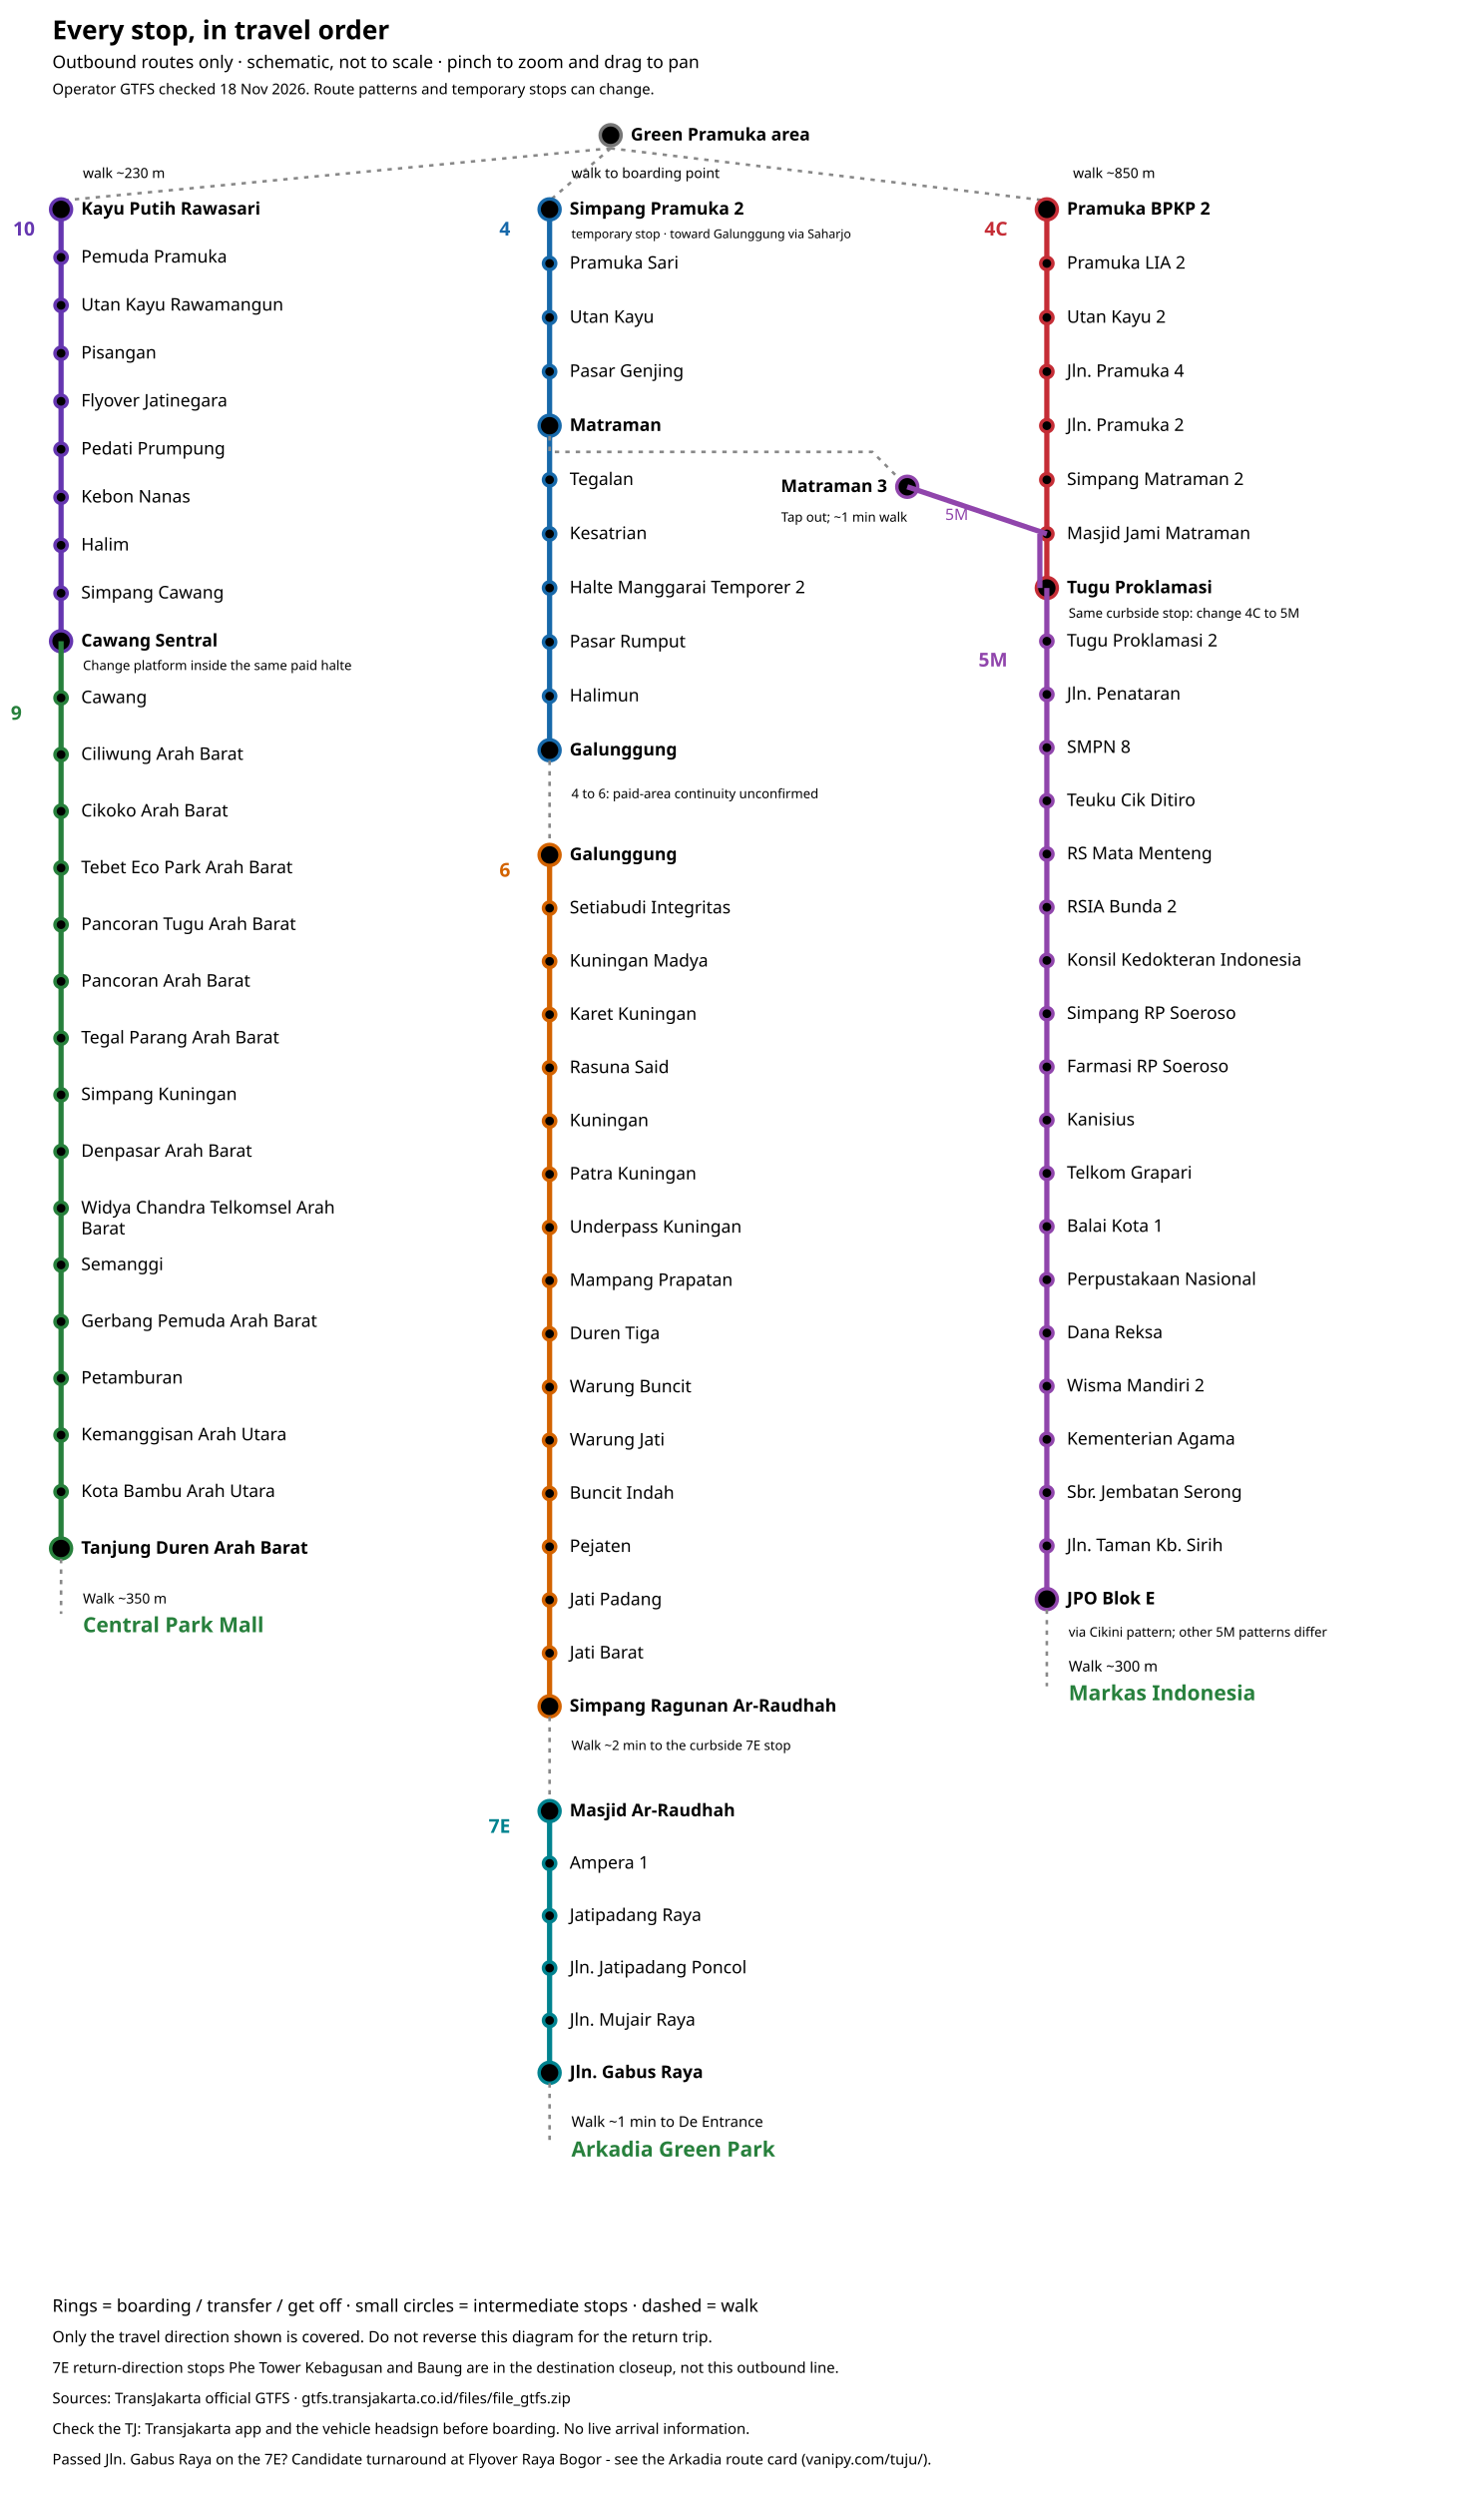
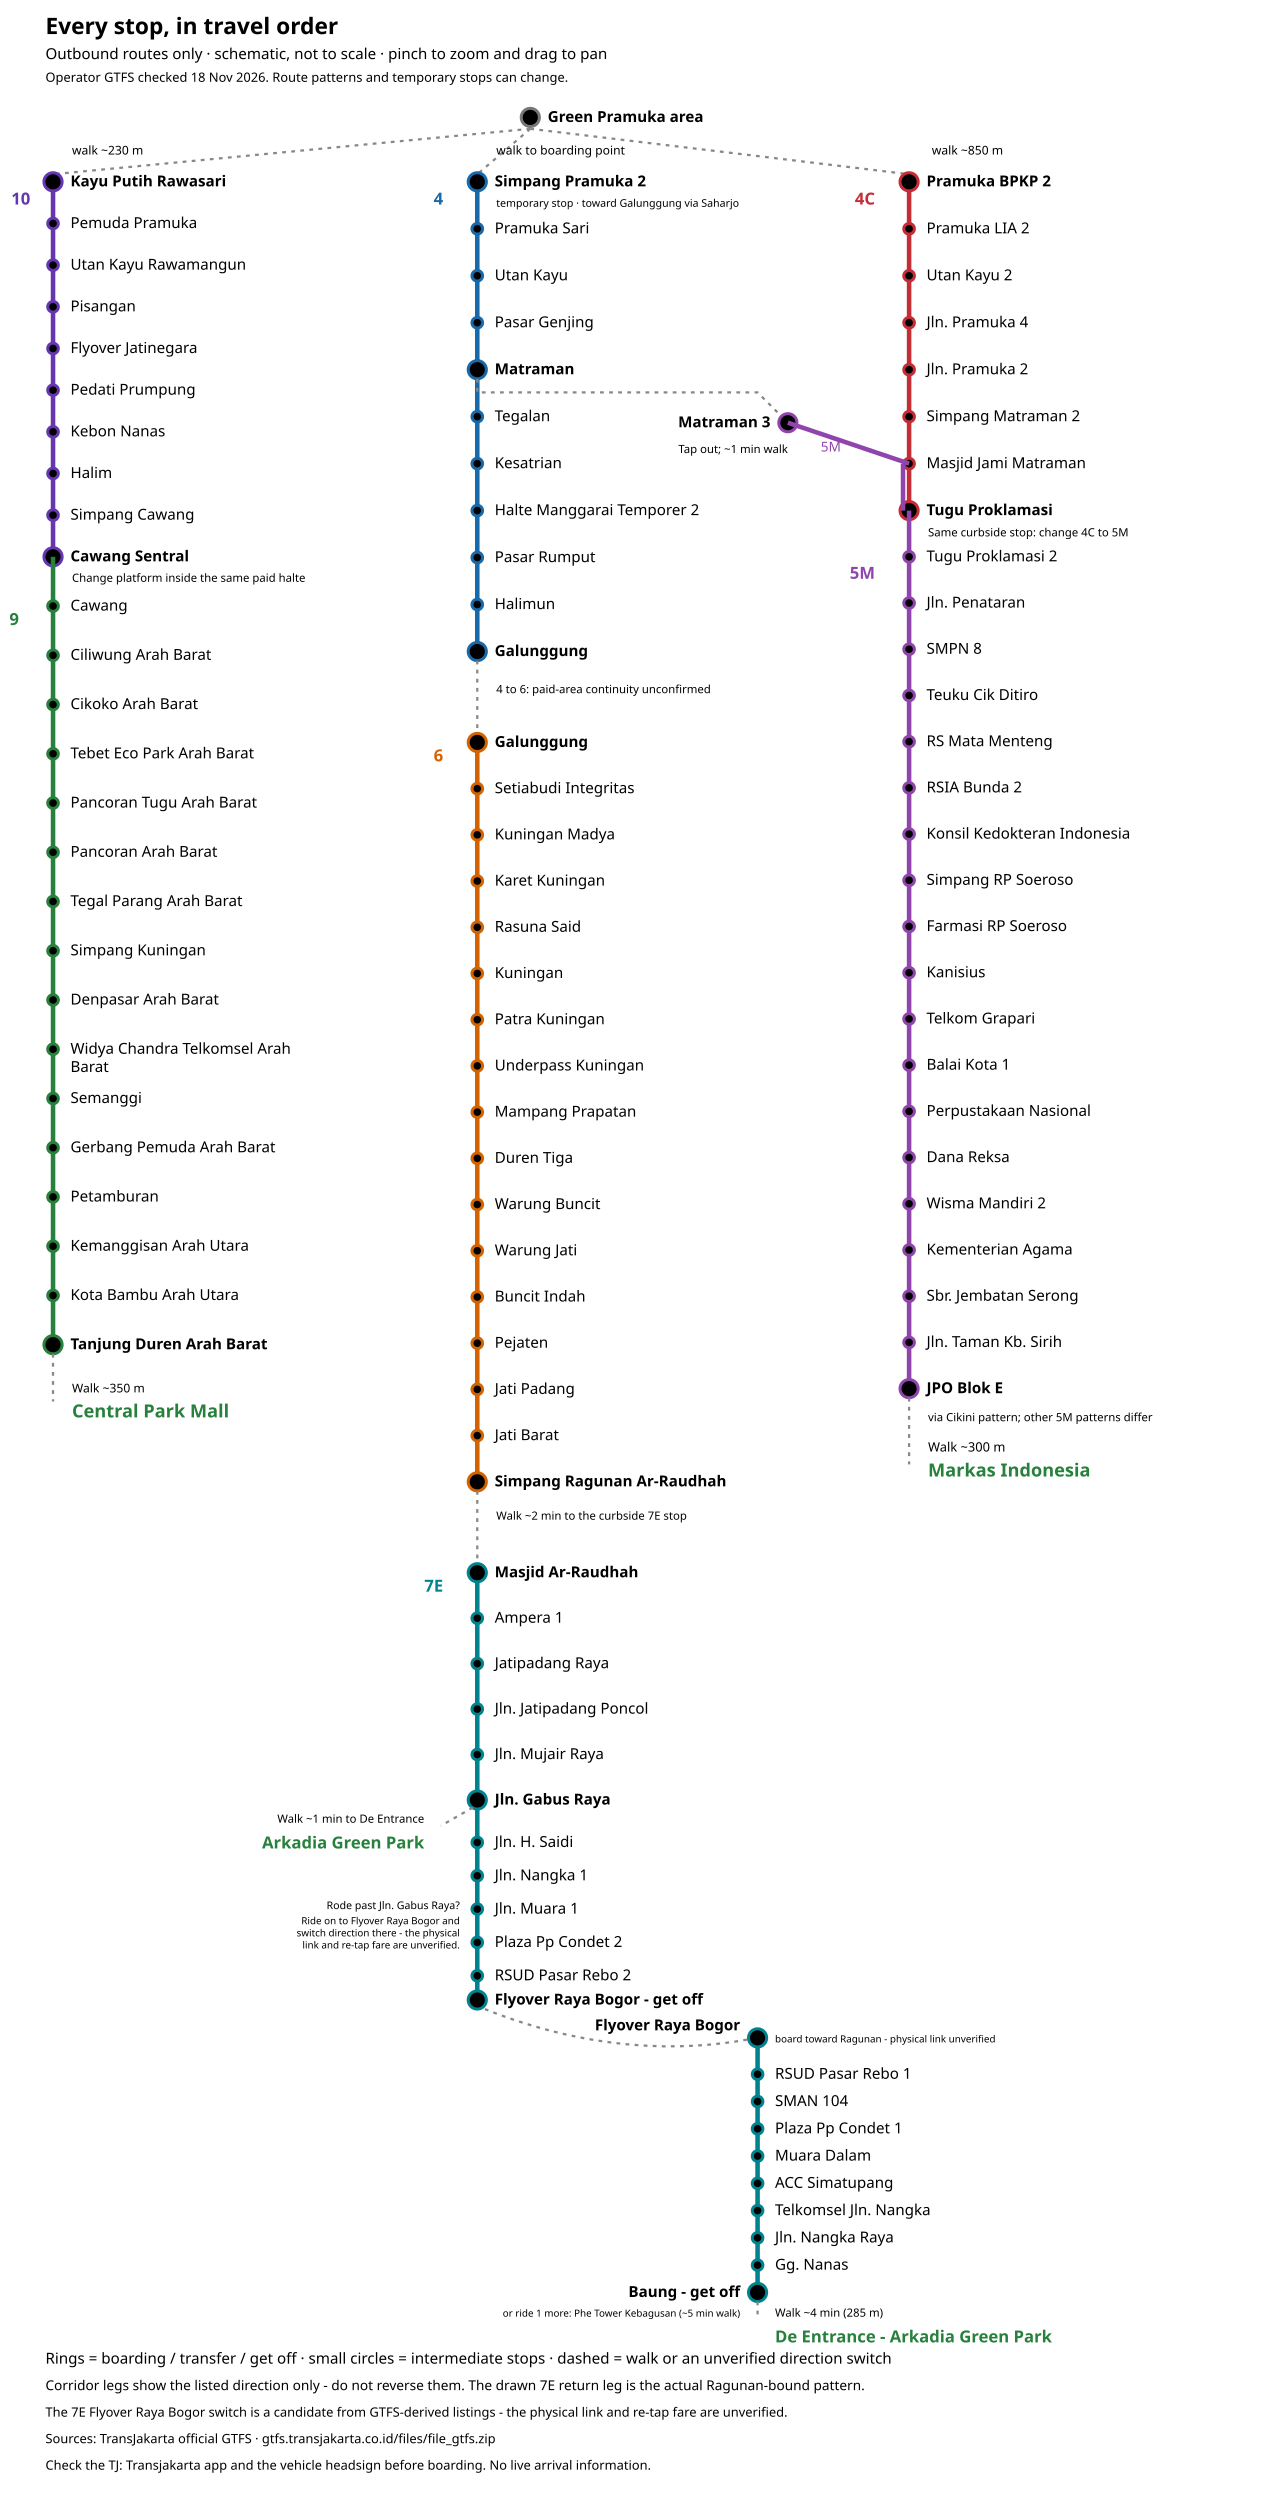
- <svg xmlns="http://www.w3.org/2000/svg" viewBox="0 0 1700 2860" role="img" aria-labelledby="all-stops-title all-stops-desc" font-family="system-ui, sans-serif">
+ <svg xmlns="http://www.w3.org/2000/svg" viewBox="0 0 1700 3300" role="img" aria-labelledby="all-stops-title all-stops-desc" font-family="system-ui, sans-serif">
  <text x="60" y="45" font-size="30" fill="currentColor" text-anchor="start" font-weight="600">Every stop, in travel order</text>
  <text x="60" y="78" font-size="20" fill="currentColor" text-anchor="start" font-weight="normal">Outbound routes only · schematic, not to scale · pinch to zoom and drag to pan</text>
  <text x="60" y="108" font-size="17" fill="currentColor" text-anchor="start" font-weight="normal">Operator GTFS checked 18 Nov 2026. Route patterns and temporary stops can change.</text>
  <circle cx="700" cy="155" r="12" fill="Canvas" stroke="#777" stroke-width="4" />
  <text x="723" y="161" font-size="20" fill="currentColor" text-anchor="start" font-weight="600">Green Pramuka area</text>
  <path d="M 700 170 L 70 230" fill="none" stroke="#888" stroke-width="3" stroke-dasharray="5 7" />
  <path d="M 700 170 L 630 230" fill="none" stroke="#888" stroke-width="3" stroke-dasharray="5 7" />
  <path d="M 700 170 L 1200 230" fill="none" stroke="#888" stroke-width="3" stroke-dasharray="5 7" />
  <text x="95" y="204" font-size="16" fill="currentColor" text-anchor="start" font-weight="normal">walk ~230 m</text>
  <text x="655" y="204" font-size="16" fill="currentColor" text-anchor="start" font-weight="normal">walk to boarding point</text>
  <text x="1230" y="204" font-size="16" fill="currentColor" text-anchor="start" font-weight="normal">walk ~850 m</text>
  <text x="40" y="270" font-size="22" fill="#6536b0" text-anchor="end" font-weight="600">10</text>
  <path d="M 70 240 L 70 735" fill="none" stroke="#6536b0" stroke-width="6" />
  <circle cx="70" cy="240" r="12" fill="Canvas" stroke="#6536b0" stroke-width="4" />
  <text x="93" y="246" font-size="20" fill="currentColor" text-anchor="start" font-weight="600">Kayu Putih Rawasari</text>
  <circle cx="70" cy="295" r="7" fill="Canvas" stroke="#6536b0" stroke-width="4" />
  <text x="93" y="301" font-size="20" fill="currentColor" text-anchor="start" font-weight="normal">Pemuda Pramuka</text>
  <circle cx="70" cy="350" r="7" fill="Canvas" stroke="#6536b0" stroke-width="4" />
  <text x="93" y="356" font-size="20" fill="currentColor" text-anchor="start" font-weight="normal">Utan Kayu Rawamangun</text>
  <circle cx="70" cy="405" r="7" fill="Canvas" stroke="#6536b0" stroke-width="4" />
  <text x="93" y="411" font-size="20" fill="currentColor" text-anchor="start" font-weight="normal">Pisangan</text>
  <circle cx="70" cy="460" r="7" fill="Canvas" stroke="#6536b0" stroke-width="4" />
  <text x="93" y="466" font-size="20" fill="currentColor" text-anchor="start" font-weight="normal">Flyover Jatinegara</text>
  <circle cx="70" cy="515" r="7" fill="Canvas" stroke="#6536b0" stroke-width="4" />
  <text x="93" y="521" font-size="20" fill="currentColor" text-anchor="start" font-weight="normal">Pedati Prumpung</text>
  <circle cx="70" cy="570" r="7" fill="Canvas" stroke="#6536b0" stroke-width="4" />
  <text x="93" y="576" font-size="20" fill="currentColor" text-anchor="start" font-weight="normal">Kebon Nanas</text>
  <circle cx="70" cy="625" r="7" fill="Canvas" stroke="#6536b0" stroke-width="4" />
  <text x="93" y="631" font-size="20" fill="currentColor" text-anchor="start" font-weight="normal">Halim</text>
  <circle cx="70" cy="680" r="7" fill="Canvas" stroke="#6536b0" stroke-width="4" />
  <text x="93" y="686" font-size="20" fill="currentColor" text-anchor="start" font-weight="normal">Simpang Cawang</text>
  <circle cx="70" cy="735" r="12" fill="Canvas" stroke="#6536b0" stroke-width="4" />
  <text x="93" y="741" font-size="20" fill="currentColor" text-anchor="start" font-weight="600">Cawang Sentral</text>
  <text x="95" y="768" font-size="15" fill="currentColor" text-anchor="start" font-weight="normal">Change platform inside the same paid halte</text>
  <text x="25" y="825" font-size="22" fill="#27803c" text-anchor="end" font-weight="600">9</text>
  <path d="M 70 735 L 70 1775" fill="none" stroke="#27803c" stroke-width="6" />
  <circle cx="70" cy="800" r="7" fill="Canvas" stroke="#27803c" stroke-width="4" />
  <text x="93" y="806" font-size="20" fill="currentColor" text-anchor="start" font-weight="normal">Cawang</text>
  <circle cx="70" cy="865" r="7" fill="Canvas" stroke="#27803c" stroke-width="4" />
  <text x="93" y="871" font-size="20" fill="currentColor" text-anchor="start" font-weight="normal">Ciliwung Arah Barat</text>
  <circle cx="70" cy="930" r="7" fill="Canvas" stroke="#27803c" stroke-width="4" />
  <text x="93" y="936" font-size="20" fill="currentColor" text-anchor="start" font-weight="normal">Cikoko Arah Barat</text>
  <circle cx="70" cy="995" r="7" fill="Canvas" stroke="#27803c" stroke-width="4" />
  <text x="93" y="1001" font-size="20" fill="currentColor" text-anchor="start" font-weight="normal">Tebet Eco Park Arah Barat</text>
  <circle cx="70" cy="1060" r="7" fill="Canvas" stroke="#27803c" stroke-width="4" />
  <text x="93" y="1066" font-size="20" fill="currentColor" text-anchor="start" font-weight="normal">Pancoran Tugu Arah Barat</text>
  <circle cx="70" cy="1125" r="7" fill="Canvas" stroke="#27803c" stroke-width="4" />
  <text x="93" y="1131" font-size="20" fill="currentColor" text-anchor="start" font-weight="normal">Pancoran Arah Barat</text>
  <circle cx="70" cy="1190" r="7" fill="Canvas" stroke="#27803c" stroke-width="4" />
  <text x="93" y="1196" font-size="20" fill="currentColor" text-anchor="start" font-weight="normal">Tegal Parang Arah Barat</text>
  <circle cx="70" cy="1255" r="7" fill="Canvas" stroke="#27803c" stroke-width="4" />
  <text x="93" y="1261" font-size="20" fill="currentColor" text-anchor="start" font-weight="normal">Simpang Kuningan</text>
  <circle cx="70" cy="1320" r="7" fill="Canvas" stroke="#27803c" stroke-width="4" />
  <text x="93" y="1326" font-size="20" fill="currentColor" text-anchor="start" font-weight="normal">Denpasar Arah Barat</text>
  <circle cx="70" cy="1385" r="7" fill="Canvas" stroke="#27803c" stroke-width="4" />
  <text x="93" y="1391" font-size="20" fill="currentColor" text-anchor="start" font-weight="normal">Widya Chandra Telkomsel Arah</text>
  <text x="93" y="1415" font-size="20" fill="currentColor" text-anchor="start" font-weight="normal">Barat</text>
  <circle cx="70" cy="1450" r="7" fill="Canvas" stroke="#27803c" stroke-width="4" />
  <text x="93" y="1456" font-size="20" fill="currentColor" text-anchor="start" font-weight="normal">Semanggi</text>
  <circle cx="70" cy="1515" r="7" fill="Canvas" stroke="#27803c" stroke-width="4" />
  <text x="93" y="1521" font-size="20" fill="currentColor" text-anchor="start" font-weight="normal">Gerbang Pemuda Arah Barat</text>
  <circle cx="70" cy="1580" r="7" fill="Canvas" stroke="#27803c" stroke-width="4" />
  <text x="93" y="1586" font-size="20" fill="currentColor" text-anchor="start" font-weight="normal">Petamburan</text>
  <circle cx="70" cy="1645" r="7" fill="Canvas" stroke="#27803c" stroke-width="4" />
  <text x="93" y="1651" font-size="20" fill="currentColor" text-anchor="start" font-weight="normal">Kemanggisan Arah Utara</text>
  <circle cx="70" cy="1710" r="7" fill="Canvas" stroke="#27803c" stroke-width="4" />
  <text x="93" y="1716" font-size="20" fill="currentColor" text-anchor="start" font-weight="normal">Kota Bambu Arah Utara</text>
  <circle cx="70" cy="1775" r="12" fill="Canvas" stroke="#27803c" stroke-width="4" />
  <text x="93" y="1781" font-size="20" fill="currentColor" text-anchor="start" font-weight="600">Tanjung Duren Arah Barat</text>
  <path d="M 70 1787 L 70 1850" fill="none" stroke="#888" stroke-width="3" stroke-dasharray="5 7" />
  <text x="95" y="1838" font-size="16" fill="currentColor" text-anchor="start" font-weight="normal">Walk ~350 m</text>
  <text x="95" y="1871" font-size="24" fill="#27803c" text-anchor="start" font-weight="600">Central Park Mall</text>
  <text x="585" y="270" font-size="22" fill="#1769aa" text-anchor="end" font-weight="600">4</text>
  <path d="M 630 240 L 630 860" fill="none" stroke="#1769aa" stroke-width="6" />
  <circle cx="630" cy="240" r="12" fill="Canvas" stroke="#1769aa" stroke-width="4" />
  <text x="653" y="246" font-size="20" fill="currentColor" text-anchor="start" font-weight="600">Simpang Pramuka 2</text>
  <circle cx="630" cy="302" r="7" fill="Canvas" stroke="#1769aa" stroke-width="4" />
  <text x="653" y="308" font-size="20" fill="currentColor" text-anchor="start" font-weight="normal">Pramuka Sari</text>
  <circle cx="630" cy="364" r="7" fill="Canvas" stroke="#1769aa" stroke-width="4" />
  <text x="653" y="370" font-size="20" fill="currentColor" text-anchor="start" font-weight="normal">Utan Kayu</text>
  <circle cx="630" cy="426" r="7" fill="Canvas" stroke="#1769aa" stroke-width="4" />
  <text x="653" y="432" font-size="20" fill="currentColor" text-anchor="start" font-weight="normal">Pasar Genjing</text>
  <circle cx="630" cy="488" r="12" fill="Canvas" stroke="#1769aa" stroke-width="4" />
  <text x="653" y="494" font-size="20" fill="currentColor" text-anchor="start" font-weight="600">Matraman</text>
  <circle cx="630" cy="550" r="7" fill="Canvas" stroke="#1769aa" stroke-width="4" />
  <text x="653" y="556" font-size="20" fill="currentColor" text-anchor="start" font-weight="normal">Tegalan</text>
  <circle cx="630" cy="612" r="7" fill="Canvas" stroke="#1769aa" stroke-width="4" />
  <text x="653" y="618" font-size="20" fill="currentColor" text-anchor="start" font-weight="normal">Kesatrian</text>
  <circle cx="630" cy="674" r="7" fill="Canvas" stroke="#1769aa" stroke-width="4" />
  <text x="653" y="680" font-size="20" fill="currentColor" text-anchor="start" font-weight="normal">Halte Manggarai Temporer 2</text>
  <circle cx="630" cy="736" r="7" fill="Canvas" stroke="#1769aa" stroke-width="4" />
  <text x="653" y="742" font-size="20" fill="currentColor" text-anchor="start" font-weight="normal">Pasar Rumput</text>
  <circle cx="630" cy="798" r="7" fill="Canvas" stroke="#1769aa" stroke-width="4" />
  <text x="653" y="804" font-size="20" fill="currentColor" text-anchor="start" font-weight="normal">Halimun</text>
  <circle cx="630" cy="860" r="12" fill="Canvas" stroke="#1769aa" stroke-width="4" />
  <text x="653" y="866" font-size="20" fill="currentColor" text-anchor="start" font-weight="600">Galunggung</text>
  <text x="655" y="273" font-size="14" fill="currentColor" text-anchor="start" font-weight="normal">temporary stop · toward Galunggung via Saharjo</text>
  <path d="M 630 500 L 630 518 L 1000 518 L 1040 558" fill="none" stroke="#888" stroke-width="3" stroke-dasharray="5 7" />
  <circle cx="1040" cy="558" r="12" fill="Canvas" stroke="#9045ac" stroke-width="4" />
  <text x="1017" y="564" font-size="20" fill="currentColor" text-anchor="end" font-weight="600">Matraman 3</text>
  <text x="1040" y="598" font-size="15" fill="currentColor" text-anchor="end" font-weight="normal">Tap out; ~1 min walk</text>
  <path d="M 630 872 L 630 970" fill="none" stroke="#888" stroke-width="3" stroke-dasharray="5 7" />
  <text x="655" y="915" font-size="15" fill="currentColor" text-anchor="start" font-weight="normal">4 to 6: paid-area continuity unconfirmed</text>
  <text x="585" y="1005" font-size="22" fill="#d36300" text-anchor="end" font-weight="600">6</text>
  <path d="M 630 980 L 630 1956" fill="none" stroke="#d36300" stroke-width="6" />
  <circle cx="630" cy="980" r="12" fill="Canvas" stroke="#d36300" stroke-width="4" />
  <text x="653" y="986" font-size="20" fill="currentColor" text-anchor="start" font-weight="600">Galunggung</text>
  <circle cx="630" cy="1041" r="7" fill="Canvas" stroke="#d36300" stroke-width="4" />
  <text x="653" y="1047" font-size="20" fill="currentColor" text-anchor="start" font-weight="normal">Setiabudi Integritas</text>
  <circle cx="630" cy="1102" r="7" fill="Canvas" stroke="#d36300" stroke-width="4" />
  <text x="653" y="1108" font-size="20" fill="currentColor" text-anchor="start" font-weight="normal">Kuningan Madya</text>
  <circle cx="630" cy="1163" r="7" fill="Canvas" stroke="#d36300" stroke-width="4" />
  <text x="653" y="1169" font-size="20" fill="currentColor" text-anchor="start" font-weight="normal">Karet Kuningan</text>
  <circle cx="630" cy="1224" r="7" fill="Canvas" stroke="#d36300" stroke-width="4" />
  <text x="653" y="1230" font-size="20" fill="currentColor" text-anchor="start" font-weight="normal">Rasuna Said</text>
  <circle cx="630" cy="1285" r="7" fill="Canvas" stroke="#d36300" stroke-width="4" />
  <text x="653" y="1291" font-size="20" fill="currentColor" text-anchor="start" font-weight="normal">Kuningan</text>
  <circle cx="630" cy="1346" r="7" fill="Canvas" stroke="#d36300" stroke-width="4" />
  <text x="653" y="1352" font-size="20" fill="currentColor" text-anchor="start" font-weight="normal">Patra Kuningan</text>
  <circle cx="630" cy="1407" r="7" fill="Canvas" stroke="#d36300" stroke-width="4" />
  <text x="653" y="1413" font-size="20" fill="currentColor" text-anchor="start" font-weight="normal">Underpass Kuningan</text>
  <circle cx="630" cy="1468" r="7" fill="Canvas" stroke="#d36300" stroke-width="4" />
  <text x="653" y="1474" font-size="20" fill="currentColor" text-anchor="start" font-weight="normal">Mampang Prapatan</text>
  <circle cx="630" cy="1529" r="7" fill="Canvas" stroke="#d36300" stroke-width="4" />
  <text x="653" y="1535" font-size="20" fill="currentColor" text-anchor="start" font-weight="normal">Duren Tiga</text>
  <circle cx="630" cy="1590" r="7" fill="Canvas" stroke="#d36300" stroke-width="4" />
  <text x="653" y="1596" font-size="20" fill="currentColor" text-anchor="start" font-weight="normal">Warung Buncit</text>
  <circle cx="630" cy="1651" r="7" fill="Canvas" stroke="#d36300" stroke-width="4" />
  <text x="653" y="1657" font-size="20" fill="currentColor" text-anchor="start" font-weight="normal">Warung Jati</text>
  <circle cx="630" cy="1712" r="7" fill="Canvas" stroke="#d36300" stroke-width="4" />
  <text x="653" y="1718" font-size="20" fill="currentColor" text-anchor="start" font-weight="normal">Buncit Indah</text>
  <circle cx="630" cy="1773" r="7" fill="Canvas" stroke="#d36300" stroke-width="4" />
  <text x="653" y="1779" font-size="20" fill="currentColor" text-anchor="start" font-weight="normal">Pejaten</text>
  <circle cx="630" cy="1834" r="7" fill="Canvas" stroke="#d36300" stroke-width="4" />
  <text x="653" y="1840" font-size="20" fill="currentColor" text-anchor="start" font-weight="normal">Jati Padang</text>
  <circle cx="630" cy="1895" r="7" fill="Canvas" stroke="#d36300" stroke-width="4" />
  <text x="653" y="1901" font-size="20" fill="currentColor" text-anchor="start" font-weight="normal">Jati Barat</text>
  <circle cx="630" cy="1956" r="12" fill="Canvas" stroke="#d36300" stroke-width="4" />
  <text x="653" y="1962" font-size="20" fill="currentColor" text-anchor="start" font-weight="600">Simpang Ragunan Ar-Raudhah</text>
  <path d="M 630 1968 L 630 2066" fill="none" stroke="#888" stroke-width="3" stroke-dasharray="5 7" />
  <text x="655" y="2006" font-size="15" fill="currentColor" text-anchor="start" font-weight="normal">Walk ~2 min to the curbside 7E stop</text>
  <text x="585" y="2101" font-size="22" fill="#00838f" text-anchor="end" font-weight="600">7E</text>
  <path d="M 630 2076 L 630 2376" fill="none" stroke="#00838f" stroke-width="6" />
  <circle cx="630" cy="2076" r="12" fill="Canvas" stroke="#00838f" stroke-width="4" />
  <text x="653" y="2082" font-size="20" fill="currentColor" text-anchor="start" font-weight="600">Masjid Ar-Raudhah</text>
  <circle cx="630" cy="2136" r="7" fill="Canvas" stroke="#00838f" stroke-width="4" />
  <text x="653" y="2142" font-size="20" fill="currentColor" text-anchor="start" font-weight="normal">Ampera 1</text>
  <circle cx="630" cy="2196" r="7" fill="Canvas" stroke="#00838f" stroke-width="4" />
  <text x="653" y="2202" font-size="20" fill="currentColor" text-anchor="start" font-weight="normal">Jatipadang Raya</text>
  <circle cx="630" cy="2256" r="7" fill="Canvas" stroke="#00838f" stroke-width="4" />
  <text x="653" y="2262" font-size="20" fill="currentColor" text-anchor="start" font-weight="normal">Jln. Jatipadang Poncol</text>
  <circle cx="630" cy="2316" r="7" fill="Canvas" stroke="#00838f" stroke-width="4" />
  <text x="653" y="2322" font-size="20" fill="currentColor" text-anchor="start" font-weight="normal">Jln. Mujair Raya</text>
  <circle cx="630" cy="2376" r="12" fill="Canvas" stroke="#00838f" stroke-width="4" />
  <text x="653" y="2382" font-size="20" fill="currentColor" text-anchor="start" font-weight="600">Jln. Gabus Raya</text>
-   <path d="M 630 2388 L 630 2456" fill="none" stroke="#888" stroke-width="3" stroke-dasharray="5 7" />
-   <text x="655" y="2438" font-size="17" fill="currentColor" text-anchor="start" font-weight="normal">Walk ~1 min to De Entrance</text>
-   <text x="655" y="2472" font-size="24" fill="#27803c" text-anchor="start" font-weight="600">Arkadia Green Park</text>
+   <path d="M 630 2388 L 630 2631" fill="none" stroke="#00838f" stroke-width="6" />
+   <path d="M 624 2386 L 582 2410" fill="none" stroke="#888" stroke-width="3" stroke-dasharray="5 7" />
+   <text x="560" y="2406" font-size="15" fill="currentColor" text-anchor="end" font-weight="normal">Walk ~1 min to De Entrance</text>
+   <text x="560" y="2440" font-size="22" fill="#27803c" text-anchor="end" font-weight="600">Arkadia Green Park</text>
+   <circle cx="630" cy="2432" r="7" fill="Canvas" stroke="#00838f" stroke-width="4" />
+   <text x="653" y="2438" font-size="20" fill="currentColor" text-anchor="start" font-weight="normal">Jln. H. Saidi</text>
+   <circle cx="630" cy="2476" r="7" fill="Canvas" stroke="#00838f" stroke-width="4" />
+   <text x="653" y="2482" font-size="20" fill="currentColor" text-anchor="start" font-weight="normal">Jln. Nangka 1</text>
+   <circle cx="630" cy="2520" r="7" fill="Canvas" stroke="#00838f" stroke-width="4" />
+   <text x="653" y="2526" font-size="20" fill="currentColor" text-anchor="start" font-weight="normal">Jln. Muara 1</text>
+   <circle cx="630" cy="2564" r="7" fill="Canvas" stroke="#00838f" stroke-width="4" />
+   <text x="653" y="2570" font-size="20" fill="currentColor" text-anchor="start" font-weight="normal">Plaza Pp Condet 2</text>
+   <circle cx="630" cy="2608" r="7" fill="Canvas" stroke="#00838f" stroke-width="4" />
+   <text x="653" y="2614" font-size="20" fill="currentColor" text-anchor="start" font-weight="normal">RSUD Pasar Rebo 2</text>
+   <circle cx="630" cy="2640" r="12" fill="Canvas" stroke="#00838f" stroke-width="4" />
+   <text x="653" y="2646" font-size="20" fill="currentColor" text-anchor="start" font-weight="600">Flyover Raya Bogor - get off</text>
+   <text x="607" y="2520" font-size="14" fill="currentColor" text-anchor="end" font-weight="normal">Rode past Jln. Gabus Raya?</text>
+   <text x="607" y="2540" font-size="13" fill="currentColor" text-anchor="end" font-weight="normal">Ride on to Flyover Raya Bogor and</text>
+   <text x="607" y="2556" font-size="13" fill="currentColor" text-anchor="end" font-weight="normal">switch direction there - the physical</text>
+   <text x="607" y="2572" font-size="13" fill="currentColor" text-anchor="end" font-weight="normal">link and re-tap fare are unverified.</text>
+   <path d="M 640 2652 C 780 2708, 900 2708, 988 2692" fill="none" stroke="#888" stroke-width="3" stroke-dasharray="5 7" />
+   <circle cx="1000" cy="2690" r="12" fill="Canvas" stroke="#00838f" stroke-width="4" />
+   <text x="977" y="2680" font-size="20" fill="currentColor" text-anchor="end" font-weight="600">Flyover Raya Bogor</text>
+   <text x="1023" y="2696" font-size="13" fill="currentColor" text-anchor="start" font-weight="normal">board toward Ragunan - physical link unverified</text>
+   <path d="M 1000 2702 L 1000 3017" fill="none" stroke="#00838f" stroke-width="6" />
+   <circle cx="1000" cy="2738" r="7" fill="Canvas" stroke="#00838f" stroke-width="4" />
+   <text x="1023" y="2744" font-size="20" fill="currentColor" text-anchor="start" font-weight="normal">RSUD Pasar Rebo 1</text>
+   <circle cx="1000" cy="2774" r="7" fill="Canvas" stroke="#00838f" stroke-width="4" />
+   <text x="1023" y="2780" font-size="20" fill="currentColor" text-anchor="start" font-weight="normal">SMAN 104</text>
+   <circle cx="1000" cy="2810" r="7" fill="Canvas" stroke="#00838f" stroke-width="4" />
+   <text x="1023" y="2816" font-size="20" fill="currentColor" text-anchor="start" font-weight="normal">Plaza Pp Condet 1</text>
+   <circle cx="1000" cy="2846" r="7" fill="Canvas" stroke="#00838f" stroke-width="4" />
+   <text x="1023" y="2852" font-size="20" fill="currentColor" text-anchor="start" font-weight="normal">Muara Dalam</text>
+   <circle cx="1000" cy="2882" r="7" fill="Canvas" stroke="#00838f" stroke-width="4" />
+   <text x="1023" y="2888" font-size="20" fill="currentColor" text-anchor="start" font-weight="normal">ACC Simatupang</text>
+   <circle cx="1000" cy="2918" r="7" fill="Canvas" stroke="#00838f" stroke-width="4" />
+   <text x="1023" y="2924" font-size="20" fill="currentColor" text-anchor="start" font-weight="normal">Telkomsel Jln. Nangka</text>
+   <circle cx="1000" cy="2954" r="7" fill="Canvas" stroke="#00838f" stroke-width="4" />
+   <text x="1023" y="2960" font-size="20" fill="currentColor" text-anchor="start" font-weight="normal">Jln. Nangka Raya</text>
+   <circle cx="1000" cy="2990" r="7" fill="Canvas" stroke="#00838f" stroke-width="4" />
+   <text x="1023" y="2996" font-size="20" fill="currentColor" text-anchor="start" font-weight="normal">Gg. Nanas</text>
+   <circle cx="1000" cy="3026" r="12" fill="Canvas" stroke="#00838f" stroke-width="4" />
+   <text x="977" y="3032" font-size="20" fill="currentColor" text-anchor="end" font-weight="600">Baung - get off</text>
+   <text x="977" y="3058" font-size="13" fill="currentColor" text-anchor="end" font-weight="normal">or ride 1 more: Phe Tower Kebagusan (~5 min walk)</text>
+   <path d="M 1000 3038 L 1000 3062" fill="none" stroke="#888" stroke-width="3" stroke-dasharray="5 7" />
+   <text x="1023" y="3058" font-size="15" fill="currentColor" text-anchor="start" font-weight="normal">Walk ~4 min (285 m)</text>
+   <text x="1023" y="3092" font-size="22" fill="#27803c" text-anchor="start" font-weight="600">De Entrance - Arkadia Green Park</text>
  <text x="1155" y="270" font-size="22" fill="#c52d36" text-anchor="end" font-weight="600">4C</text>
  <path d="M 1200 240 L 1200 674" fill="none" stroke="#c52d36" stroke-width="6" />
  <circle cx="1200" cy="240" r="12" fill="Canvas" stroke="#c52d36" stroke-width="4" />
  <text x="1223" y="246" font-size="20" fill="currentColor" text-anchor="start" font-weight="600">Pramuka BPKP 2</text>
  <circle cx="1200" cy="302" r="7" fill="Canvas" stroke="#c52d36" stroke-width="4" />
  <text x="1223" y="308" font-size="20" fill="currentColor" text-anchor="start" font-weight="normal">Pramuka LIA 2</text>
  <circle cx="1200" cy="364" r="7" fill="Canvas" stroke="#c52d36" stroke-width="4" />
  <text x="1223" y="370" font-size="20" fill="currentColor" text-anchor="start" font-weight="normal">Utan Kayu 2</text>
  <circle cx="1200" cy="426" r="7" fill="Canvas" stroke="#c52d36" stroke-width="4" />
  <text x="1223" y="432" font-size="20" fill="currentColor" text-anchor="start" font-weight="normal">Jln. Pramuka 4</text>
  <circle cx="1200" cy="488" r="7" fill="Canvas" stroke="#c52d36" stroke-width="4" />
  <text x="1223" y="494" font-size="20" fill="currentColor" text-anchor="start" font-weight="normal">Jln. Pramuka 2</text>
  <circle cx="1200" cy="550" r="7" fill="Canvas" stroke="#c52d36" stroke-width="4" />
  <text x="1223" y="556" font-size="20" fill="currentColor" text-anchor="start" font-weight="normal">Simpang Matraman 2</text>
  <circle cx="1200" cy="612" r="7" fill="Canvas" stroke="#c52d36" stroke-width="4" />
  <text x="1223" y="618" font-size="20" fill="currentColor" text-anchor="start" font-weight="normal">Masjid Jami Matraman</text>
  <circle cx="1200" cy="674" r="12" fill="Canvas" stroke="#c52d36" stroke-width="4" />
  <text x="1223" y="680" font-size="20" fill="currentColor" text-anchor="start" font-weight="600">Tugu Proklamasi</text>
  <path d="M 1040 558 L 1200 612" fill="none" stroke="#9045ac" stroke-width="6" />
  <text x="1110" y="596" font-size="18" fill="#9045ac" text-anchor="end" font-weight="normal">5M</text>
  <path d="M 1192 612 L 1192 674" fill="none" stroke="#9045ac" stroke-width="6" />
  <text x="1225" y="708" font-size="15" fill="currentColor" text-anchor="start" font-weight="normal">Same curbside stop: change 4C to 5M</text>
  <path d="M 1200 674 L 1200 1833" fill="none" stroke="#9045ac" stroke-width="6" />
  <circle cx="1200" cy="735" r="7" fill="Canvas" stroke="#9045ac" stroke-width="4" />
  <text x="1223" y="741" font-size="20" fill="currentColor" text-anchor="start" font-weight="normal">Tugu Proklamasi 2</text>
  <circle cx="1200" cy="796" r="7" fill="Canvas" stroke="#9045ac" stroke-width="4" />
  <text x="1223" y="802" font-size="20" fill="currentColor" text-anchor="start" font-weight="normal">Jln. Penataran</text>
  <circle cx="1200" cy="857" r="7" fill="Canvas" stroke="#9045ac" stroke-width="4" />
  <text x="1223" y="863" font-size="20" fill="currentColor" text-anchor="start" font-weight="normal">SMPN 8</text>
  <circle cx="1200" cy="918" r="7" fill="Canvas" stroke="#9045ac" stroke-width="4" />
  <text x="1223" y="924" font-size="20" fill="currentColor" text-anchor="start" font-weight="normal">Teuku Cik Ditiro</text>
  <circle cx="1200" cy="979" r="7" fill="Canvas" stroke="#9045ac" stroke-width="4" />
  <text x="1223" y="985" font-size="20" fill="currentColor" text-anchor="start" font-weight="normal">RS Mata Menteng</text>
  <circle cx="1200" cy="1040" r="7" fill="Canvas" stroke="#9045ac" stroke-width="4" />
  <text x="1223" y="1046" font-size="20" fill="currentColor" text-anchor="start" font-weight="normal">RSIA Bunda 2</text>
  <circle cx="1200" cy="1101" r="7" fill="Canvas" stroke="#9045ac" stroke-width="4" />
  <text x="1223" y="1107" font-size="20" fill="currentColor" text-anchor="start" font-weight="normal">Konsil Kedokteran Indonesia</text>
  <circle cx="1200" cy="1162" r="7" fill="Canvas" stroke="#9045ac" stroke-width="4" />
  <text x="1223" y="1168" font-size="20" fill="currentColor" text-anchor="start" font-weight="normal">Simpang RP Soeroso</text>
  <circle cx="1200" cy="1223" r="7" fill="Canvas" stroke="#9045ac" stroke-width="4" />
  <text x="1223" y="1229" font-size="20" fill="currentColor" text-anchor="start" font-weight="normal">Farmasi RP Soeroso</text>
  <circle cx="1200" cy="1284" r="7" fill="Canvas" stroke="#9045ac" stroke-width="4" />
  <text x="1223" y="1290" font-size="20" fill="currentColor" text-anchor="start" font-weight="normal">Kanisius</text>
  <circle cx="1200" cy="1345" r="7" fill="Canvas" stroke="#9045ac" stroke-width="4" />
  <text x="1223" y="1351" font-size="20" fill="currentColor" text-anchor="start" font-weight="normal">Telkom Grapari</text>
  <circle cx="1200" cy="1406" r="7" fill="Canvas" stroke="#9045ac" stroke-width="4" />
  <text x="1223" y="1412" font-size="20" fill="currentColor" text-anchor="start" font-weight="normal">Balai Kota 1</text>
  <circle cx="1200" cy="1467" r="7" fill="Canvas" stroke="#9045ac" stroke-width="4" />
  <text x="1223" y="1473" font-size="20" fill="currentColor" text-anchor="start" font-weight="normal">Perpustakaan Nasional</text>
  <circle cx="1200" cy="1528" r="7" fill="Canvas" stroke="#9045ac" stroke-width="4" />
  <text x="1223" y="1534" font-size="20" fill="currentColor" text-anchor="start" font-weight="normal">Dana Reksa</text>
  <circle cx="1200" cy="1589" r="7" fill="Canvas" stroke="#9045ac" stroke-width="4" />
  <text x="1223" y="1595" font-size="20" fill="currentColor" text-anchor="start" font-weight="normal">Wisma Mandiri 2</text>
  <circle cx="1200" cy="1650" r="7" fill="Canvas" stroke="#9045ac" stroke-width="4" />
  <text x="1223" y="1656" font-size="20" fill="currentColor" text-anchor="start" font-weight="normal">Kementerian Agama</text>
  <circle cx="1200" cy="1711" r="7" fill="Canvas" stroke="#9045ac" stroke-width="4" />
  <text x="1223" y="1717" font-size="20" fill="currentColor" text-anchor="start" font-weight="normal">Sbr. Jembatan Serong</text>
  <circle cx="1200" cy="1772" r="7" fill="Canvas" stroke="#9045ac" stroke-width="4" />
  <text x="1223" y="1778" font-size="20" fill="currentColor" text-anchor="start" font-weight="normal">Jln. Taman Kb. Sirih</text>
  <circle cx="1200" cy="1833" r="12" fill="Canvas" stroke="#9045ac" stroke-width="4" />
  <text x="1223" y="1839" font-size="20" fill="currentColor" text-anchor="start" font-weight="600">JPO Blok E</text>
  <text x="1155" y="764" font-size="22" fill="#9045ac" text-anchor="end" font-weight="600">5M</text>
  <text x="1225" y="1876" font-size="15" fill="currentColor" text-anchor="start" font-weight="normal">via Cikini pattern; other 5M patterns differ</text>
  <path d="M 1200 1845 L 1200 1933" fill="none" stroke="#888" stroke-width="3" stroke-dasharray="5 7" />
  <text x="1225" y="1916" font-size="17" fill="currentColor" text-anchor="start" font-weight="normal">Walk ~300 m</text>
  <text x="1225" y="1949" font-size="24" fill="#27803c" text-anchor="start" font-weight="600">Markas Indonesia</text>
-   <text x="60" y="2650" font-size="20" fill="currentColor" text-anchor="start" font-weight="normal">Rings = boarding / transfer / get off · small circles = intermediate stops · dashed = walk</text>
-   <text x="60" y="2685" font-size="18" fill="currentColor" text-anchor="start" font-weight="normal">Only the travel direction shown is covered. Do not reverse this diagram for the return trip.</text>
-   <text x="60" y="2720" font-size="17" fill="currentColor" text-anchor="start" font-weight="normal">7E return-direction stops Phe Tower Kebagusan and Baung are in the destination closeup, not this outbound line.</text>
-   <text x="60" y="2755" font-size="17" fill="currentColor" text-anchor="start" font-weight="normal">Sources: TransJakarta official GTFS · gtfs.transjakarta.co.id/files/file_gtfs.zip</text>
-   <text x="60" y="2790" font-size="17" fill="currentColor" text-anchor="start" font-weight="normal">Check the TJ: Transjakarta app and the vehicle headsign before boarding. No live arrival information.</text>
-   <text x="60" y="2825" font-size="17" fill="currentColor" text-anchor="start" font-weight="normal">Passed Jln. Gabus Raya on the 7E? Candidate turnaround at Flyover Raya Bogor - see the Arkadia route card (vanipy.com/tuju/).</text>
+   <text x="60" y="3120" font-size="20" fill="currentColor" text-anchor="start" font-weight="normal">Rings = boarding / transfer / get off · small circles = intermediate stops · dashed = walk or an unverified direction switch</text>
+   <text x="60" y="3155" font-size="18" fill="currentColor" text-anchor="start" font-weight="normal">Corridor legs show the listed direction only - do not reverse them. The drawn 7E return leg is the actual Ragunan-bound pattern.</text>
+   <text x="60" y="3190" font-size="17" fill="currentColor" text-anchor="start" font-weight="normal">The 7E Flyover Raya Bogor switch is a candidate from GTFS-derived listings - the physical link and re-tap fare are unverified.</text>
+   <text x="60" y="3225" font-size="17" fill="currentColor" text-anchor="start" font-weight="normal">Sources: TransJakarta official GTFS · gtfs.transjakarta.co.id/files/file_gtfs.zip</text>
+   <text x="60" y="3260" font-size="17" fill="currentColor" text-anchor="start" font-weight="normal">Check the TJ: Transjakarta app and the vehicle headsign before boarding. No live arrival information.</text>
</svg>
